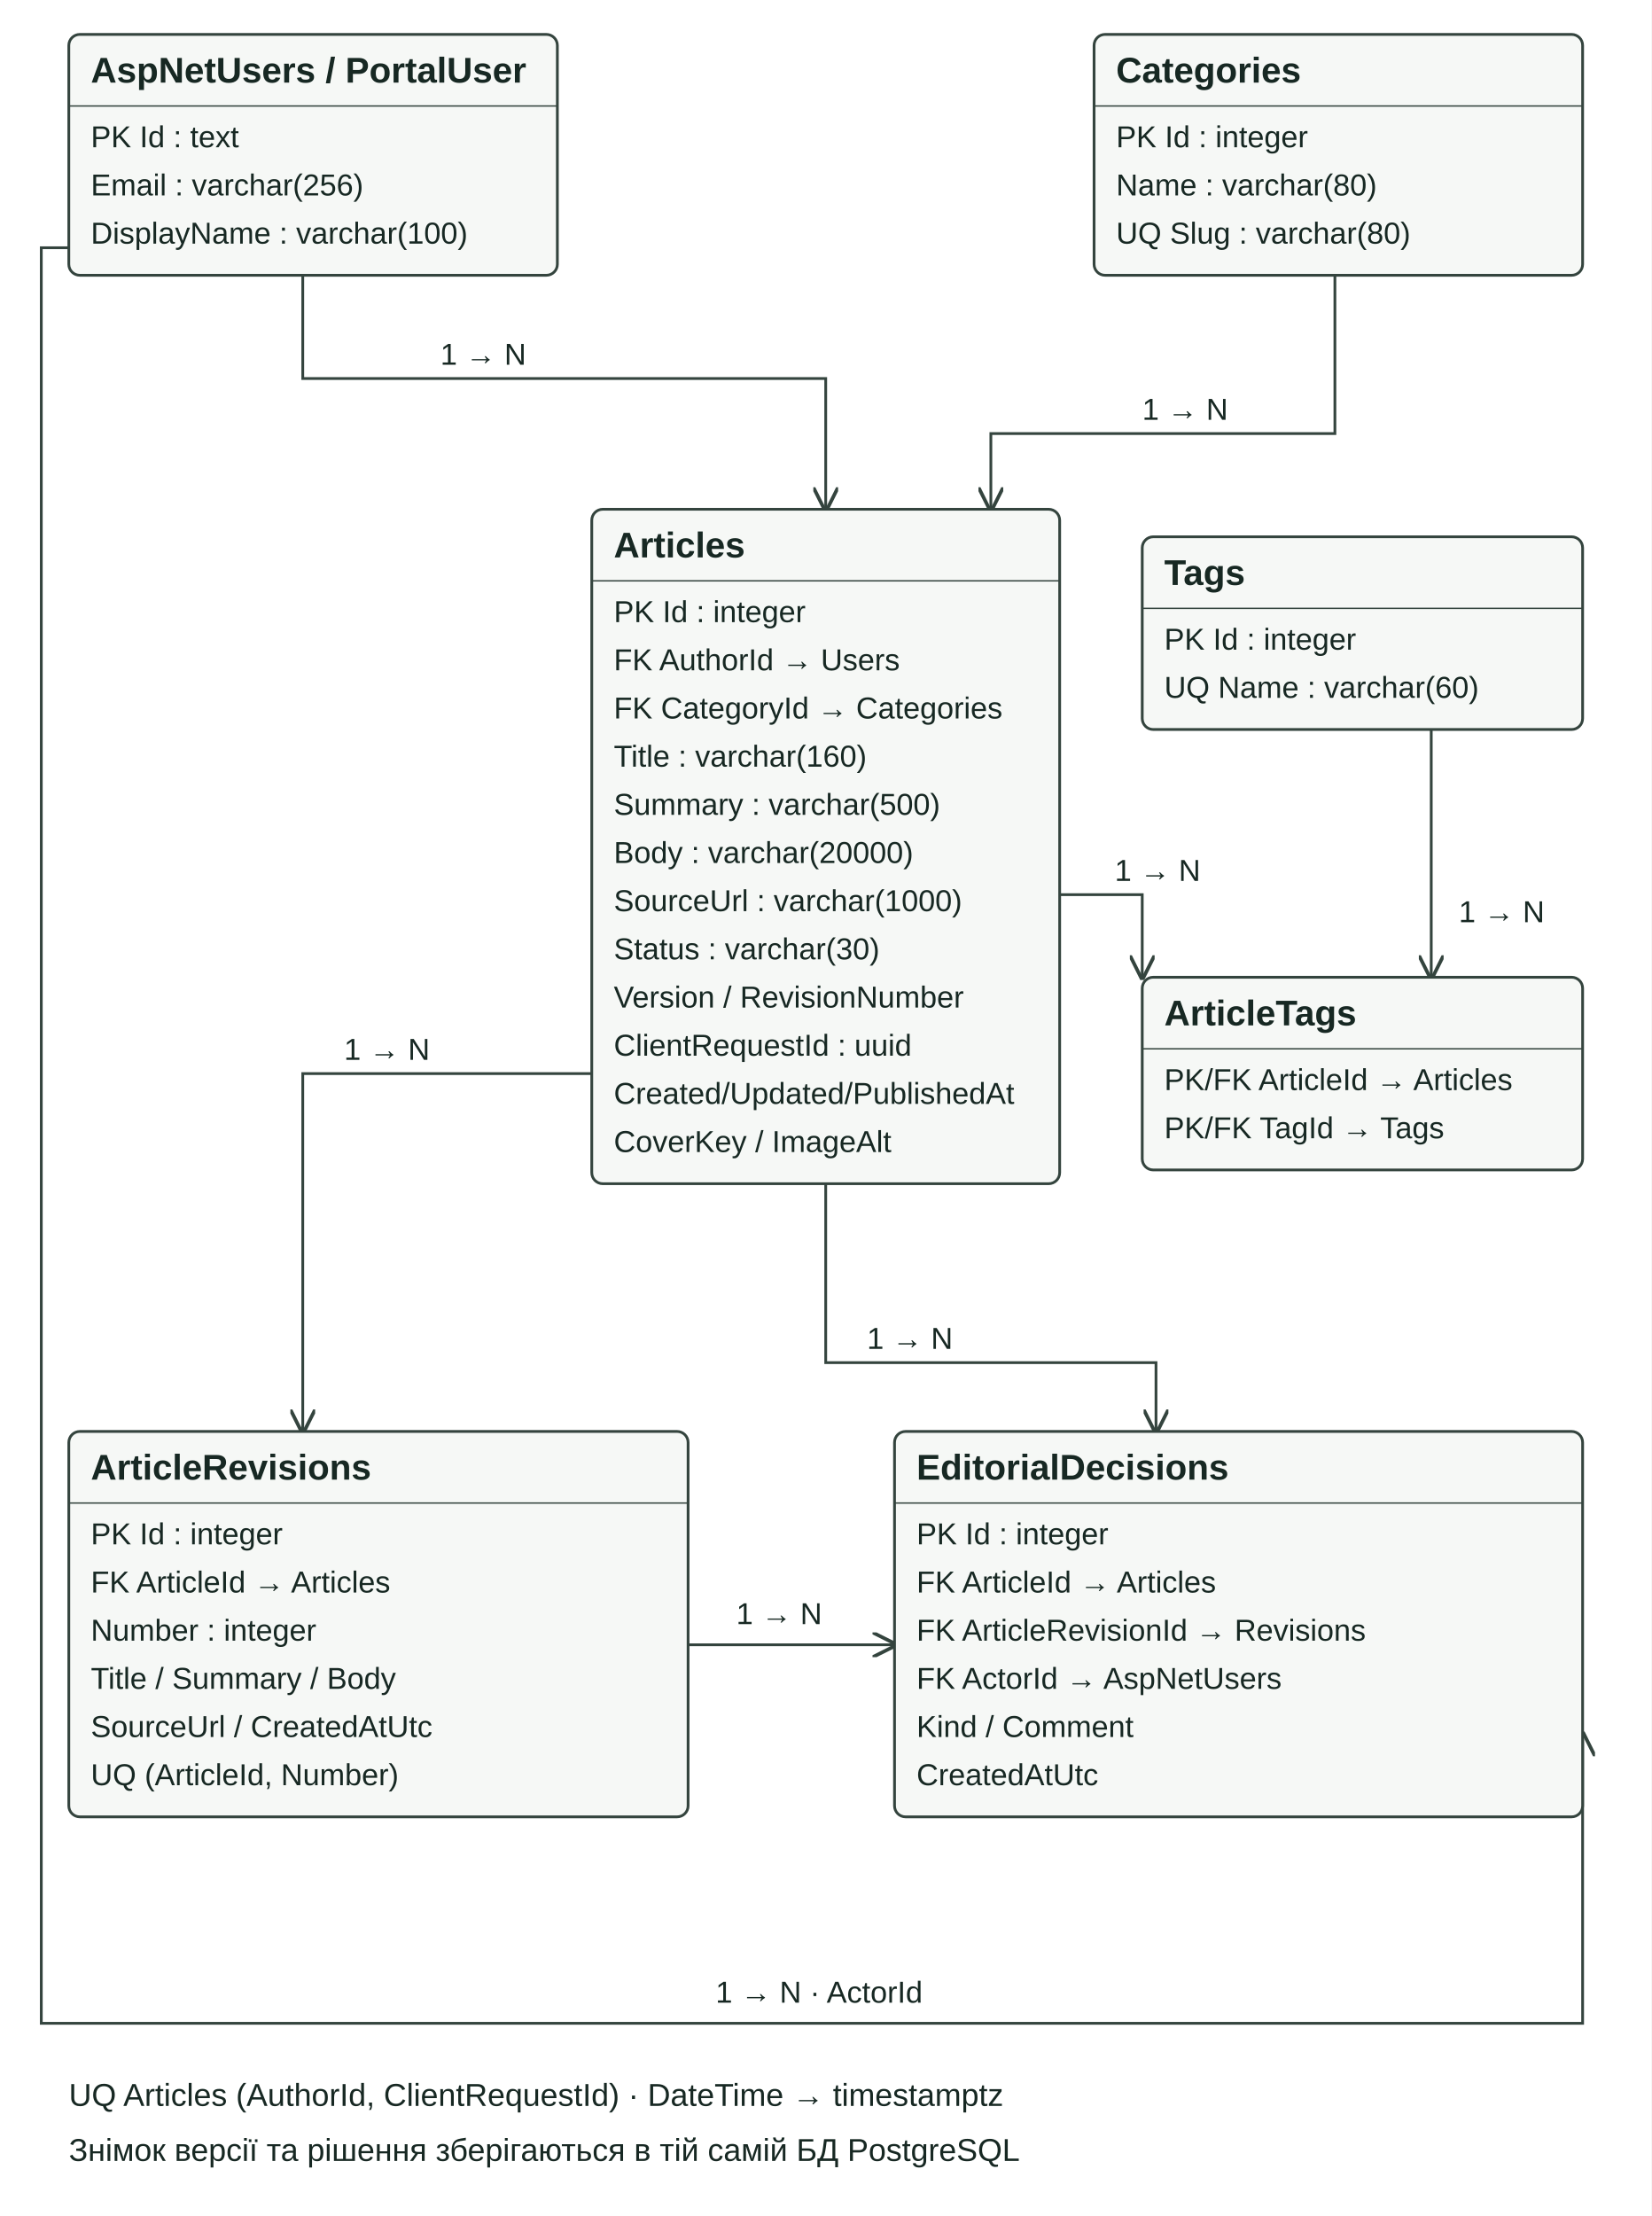
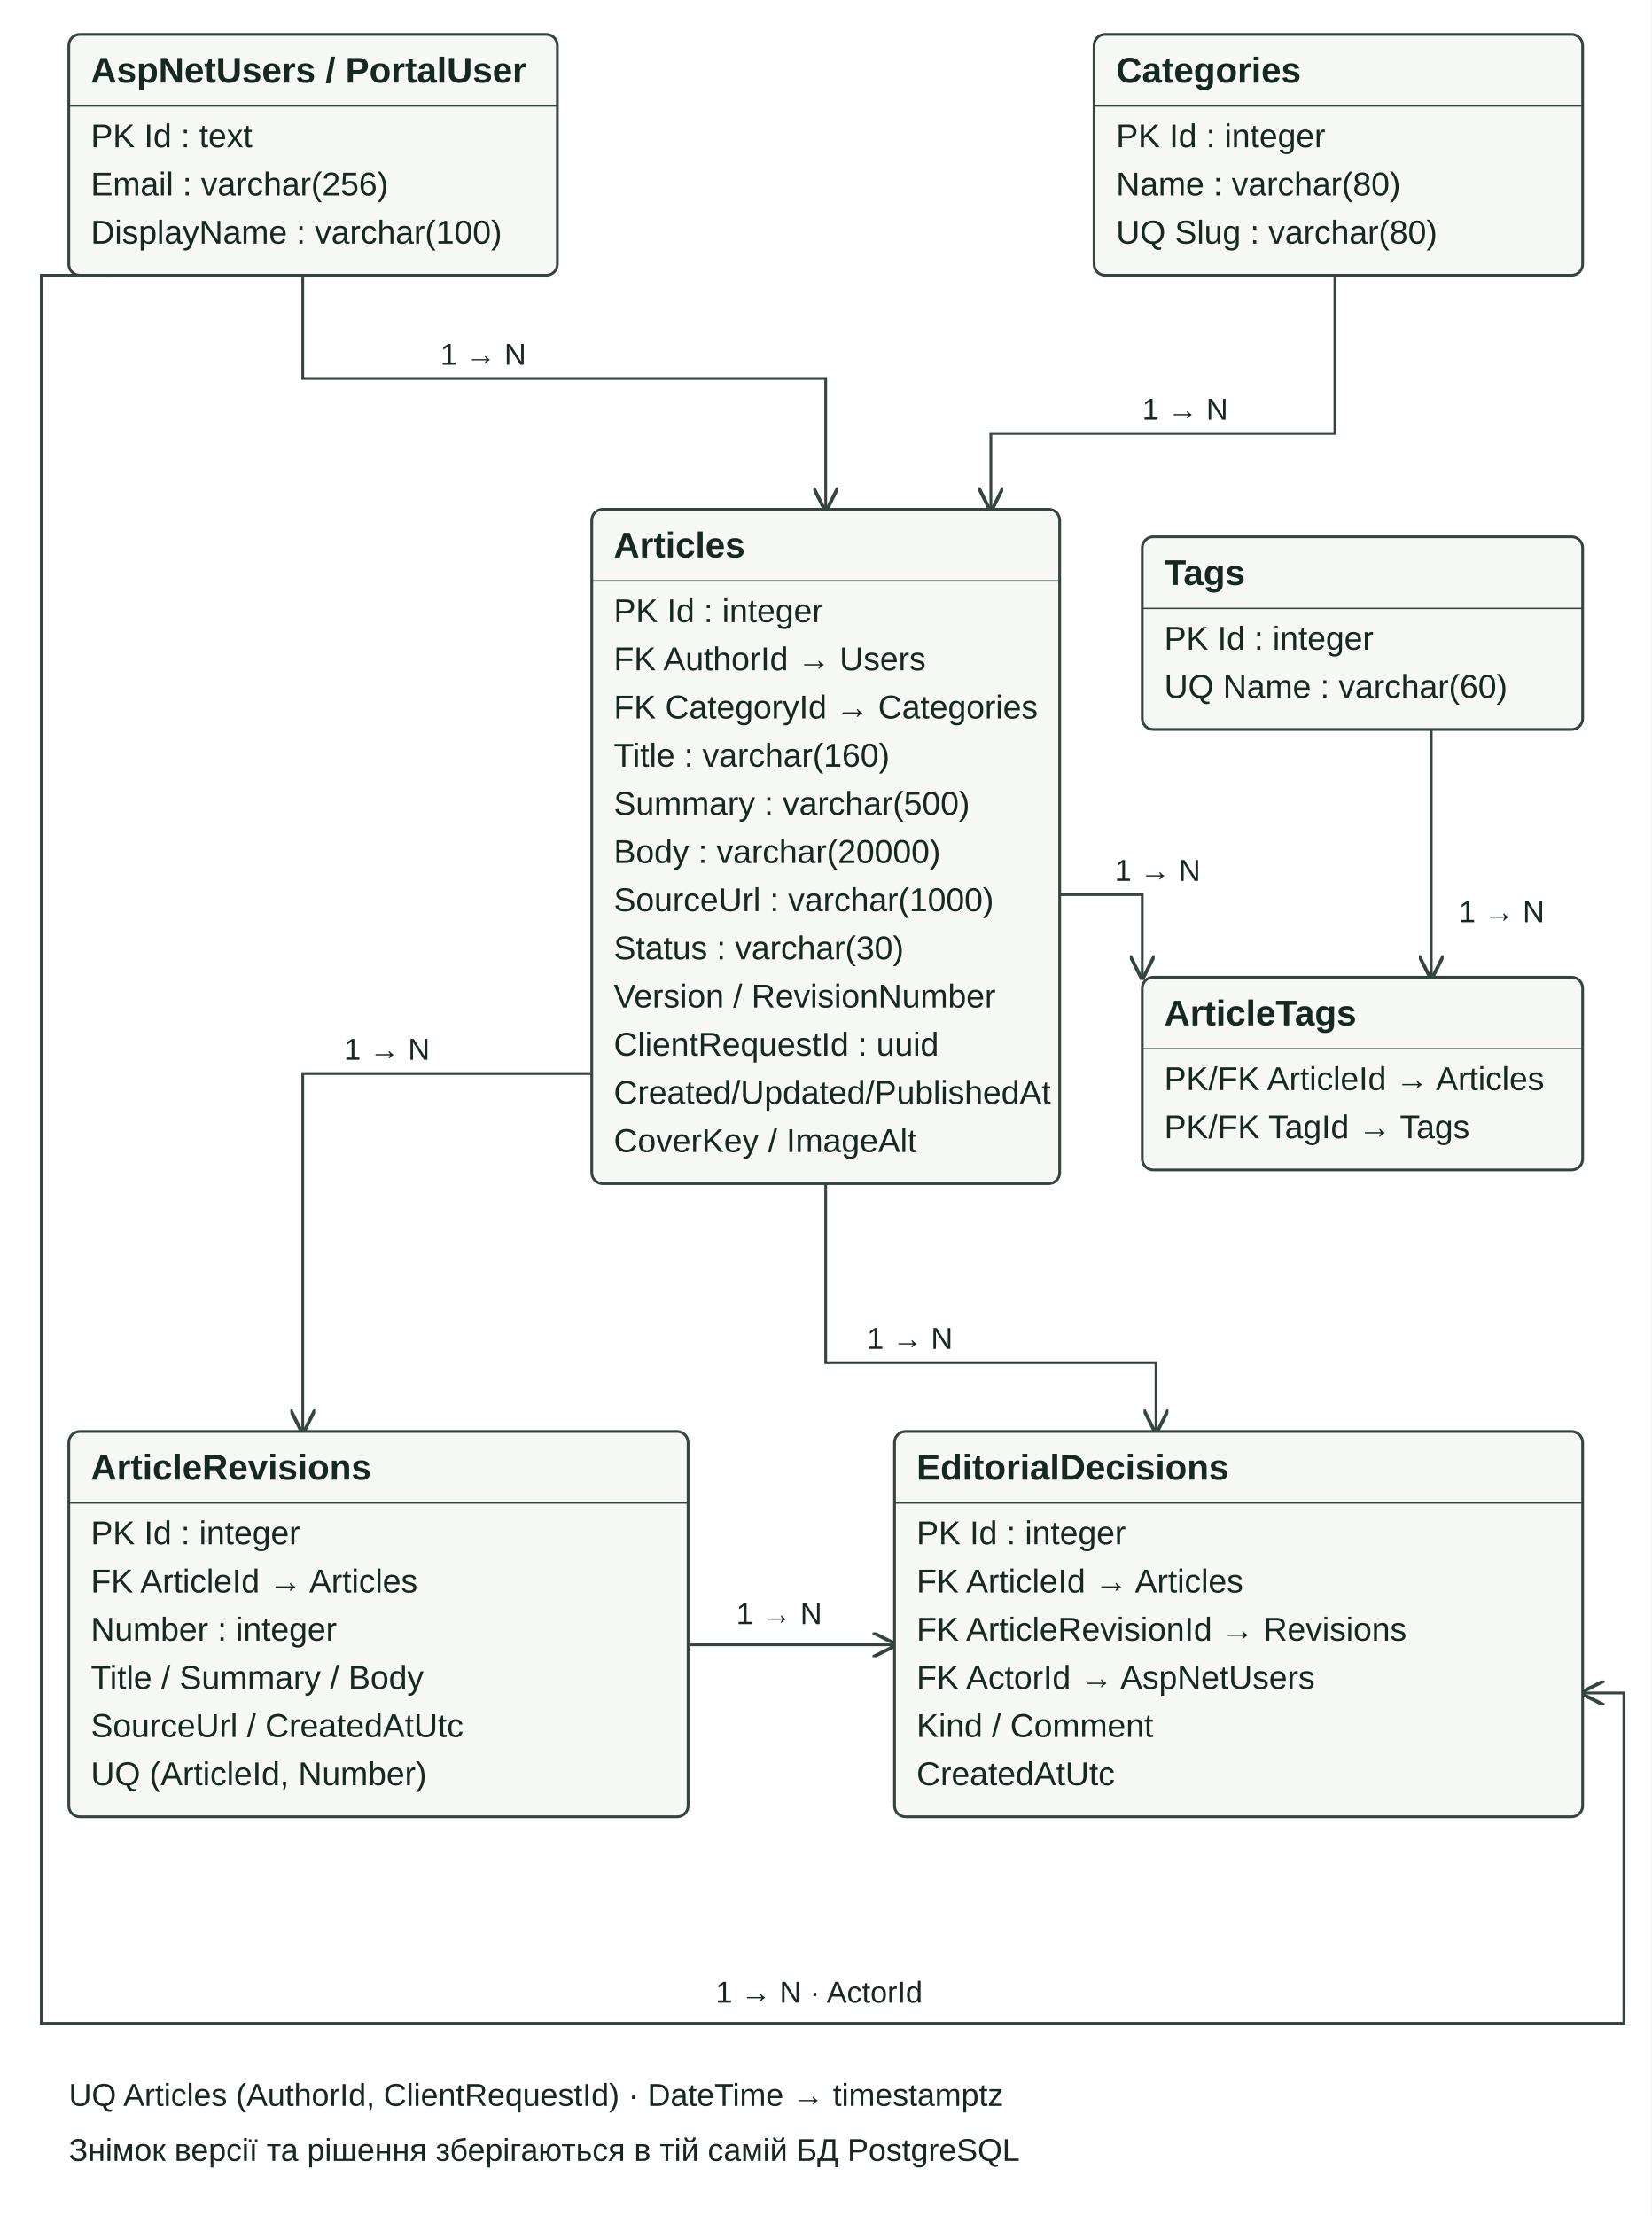
<svg xmlns="http://www.w3.org/2000/svg" width="1200" height="1610" viewBox="0 0 1200 1610">
  <defs>
    <marker id="arrow" markerWidth="9" markerHeight="9" refX="8" refY="4.5" orient="auto">
      <path d="M0 0L9 4.5L0 9" fill="none" stroke="#34443e" stroke-width="1.3" />
    </marker>
  </defs>
  <rect width="100%" height="100%" fill="white" />
  <polyline points="220,180 220,275 600,275 600,370" fill="none" stroke="#34443e" stroke-width="2" marker-end="url(#arrow)" />
  <rect x="316" y="242" width="60" height="30" fill="white" />
  <text x="320" y="265" font-family="Arial" font-size="22" fill="#172823" text-anchor="start" font-weight="400">1 → N</text>
  <polyline points="970,180 970,315 720,315 720,370" fill="none" stroke="#34443e" stroke-width="2" marker-end="url(#arrow)" />
  <rect x="826" y="282" width="60" height="30" fill="white" />
  <text x="830" y="305" font-family="Arial" font-size="22" fill="#172823" text-anchor="start" font-weight="400">1 → N</text>
  <polyline points="430,780 220,780 220,1040" fill="none" stroke="#34443e" stroke-width="2" marker-end="url(#arrow)" />
  <rect x="246" y="747" width="60" height="30" fill="white" />
  <text x="250" y="770" font-family="Arial" font-size="22" fill="#172823" text-anchor="start" font-weight="400">1 → N</text>
  <polyline points="600,860 600,990 840,990 840,1040" fill="none" stroke="#34443e" stroke-width="2" marker-end="url(#arrow)" />
  <rect x="626" y="957" width="60" height="30" fill="white" />
  <text x="630" y="980" font-family="Arial" font-size="22" fill="#172823" text-anchor="start" font-weight="400">1 → N</text>
  <polyline points="1040,530 1040,710" fill="none" stroke="#34443e" stroke-width="2" marker-end="url(#arrow)" />
  <rect x="1056" y="647" width="60" height="30" fill="white" />
  <text x="1060" y="670" font-family="Arial" font-size="22" fill="#172823" text-anchor="start" font-weight="400">1 → N</text>
  <polyline points="770,650 830,650 830,710" fill="none" stroke="#34443e" stroke-width="2" marker-end="url(#arrow)" />
  <rect x="806" y="617" width="60" height="30" fill="white" />
  <text x="810" y="640" font-family="Arial" font-size="22" fill="#172823" text-anchor="start" font-weight="400">1 → N</text>
  <polyline points="500,1195 650,1195" fill="none" stroke="#34443e" stroke-width="2" marker-end="url(#arrow)" />
  <rect x="531" y="1157" width="60" height="30" fill="white" />
  <text x="535" y="1180" font-family="Arial" font-size="22" fill="#172823" text-anchor="start" font-weight="400">1 → N</text>
-   <polyline points="80,180 30,180 30,1470 1150,1470 1150,1260" fill="none" stroke="#34443e" stroke-width="2" marker-end="url(#arrow)" />
+   <polyline points="80,200 30,200 30,1470 1180,1470 1180,1230 1150,1230" fill="none" stroke="#34443e" stroke-width="2" marker-end="url(#arrow)" />
  <rect x="516" y="1432" width="180" height="30" fill="white" />
  <text x="520" y="1455" font-family="Arial" font-size="22" fill="#172823" text-anchor="start" font-weight="400">1 → N · ActorId</text>
  <rect x="50" y="25" width="355" height="175" rx="8" fill="#f6f8f6" stroke="#34443e" stroke-width="2" />
  <path d="M50 77H405" stroke="#34443e" />
  <text x="66" y="60" font-family="Arial" font-size="26" fill="#172823" text-anchor="start" font-weight="700">AspNetUsers / PortalUser</text>
-   <text x="66" y="107" font-family="Arial" font-size="22" fill="#172823" text-anchor="start" font-weight="400">PK Id : text</text>
-   <text x="66" y="142" font-family="Arial" font-size="22" fill="#172823" text-anchor="start" font-weight="400">Email : varchar(256)</text>
-   <text x="66" y="177" font-family="Arial" font-size="22" fill="#172823" text-anchor="start" font-weight="400">DisplayName : varchar(100)</text>
+   <text x="66" y="107" font-family="Arial" font-size="24" fill="#172823" text-anchor="start" font-weight="400">PK Id : text</text>
+   <text x="66" y="142" font-family="Arial" font-size="24" fill="#172823" text-anchor="start" font-weight="400">Email : varchar(256)</text>
+   <text x="66" y="177" font-family="Arial" font-size="24" fill="#172823" text-anchor="start" font-weight="400">DisplayName : varchar(100)</text>
  <rect x="795" y="25" width="355" height="175" rx="8" fill="#f6f8f6" stroke="#34443e" stroke-width="2" />
  <path d="M795 77H1150" stroke="#34443e" />
  <text x="811" y="60" font-family="Arial" font-size="26" fill="#172823" text-anchor="start" font-weight="700">Categories</text>
-   <text x="811" y="107" font-family="Arial" font-size="22" fill="#172823" text-anchor="start" font-weight="400">PK Id : integer</text>
-   <text x="811" y="142" font-family="Arial" font-size="22" fill="#172823" text-anchor="start" font-weight="400">Name : varchar(80)</text>
-   <text x="811" y="177" font-family="Arial" font-size="22" fill="#172823" text-anchor="start" font-weight="400">UQ Slug : varchar(80)</text>
+   <text x="811" y="107" font-family="Arial" font-size="24" fill="#172823" text-anchor="start" font-weight="400">PK Id : integer</text>
+   <text x="811" y="142" font-family="Arial" font-size="24" fill="#172823" text-anchor="start" font-weight="400">Name : varchar(80)</text>
+   <text x="811" y="177" font-family="Arial" font-size="24" fill="#172823" text-anchor="start" font-weight="400">UQ Slug : varchar(80)</text>
  <rect x="430" y="370" width="340" height="490" rx="8" fill="#f6f8f6" stroke="#34443e" stroke-width="2" />
  <path d="M430 422H770" stroke="#34443e" />
  <text x="446" y="405" font-family="Arial" font-size="26" fill="#172823" text-anchor="start" font-weight="700">Articles</text>
-   <text x="446" y="452" font-family="Arial" font-size="22" fill="#172823" text-anchor="start" font-weight="400">PK Id : integer</text>
-   <text x="446" y="487" font-family="Arial" font-size="22" fill="#172823" text-anchor="start" font-weight="400">FK AuthorId → Users</text>
-   <text x="446" y="522" font-family="Arial" font-size="22" fill="#172823" text-anchor="start" font-weight="400">FK CategoryId → Categories</text>
-   <text x="446" y="557" font-family="Arial" font-size="22" fill="#172823" text-anchor="start" font-weight="400">Title : varchar(160)</text>
-   <text x="446" y="592" font-family="Arial" font-size="22" fill="#172823" text-anchor="start" font-weight="400">Summary : varchar(500)</text>
-   <text x="446" y="627" font-family="Arial" font-size="22" fill="#172823" text-anchor="start" font-weight="400">Body : varchar(20000)</text>
-   <text x="446" y="662" font-family="Arial" font-size="22" fill="#172823" text-anchor="start" font-weight="400">SourceUrl : varchar(1000)</text>
-   <text x="446" y="697" font-family="Arial" font-size="22" fill="#172823" text-anchor="start" font-weight="400">Status : varchar(30)</text>
-   <text x="446" y="732" font-family="Arial" font-size="22" fill="#172823" text-anchor="start" font-weight="400">Version / RevisionNumber</text>
-   <text x="446" y="767" font-family="Arial" font-size="22" fill="#172823" text-anchor="start" font-weight="400">ClientRequestId : uuid</text>
-   <text x="446" y="802" font-family="Arial" font-size="22" fill="#172823" text-anchor="start" font-weight="400">Created/Updated/PublishedAt</text>
-   <text x="446" y="837" font-family="Arial" font-size="22" fill="#172823" text-anchor="start" font-weight="400">CoverKey / ImageAlt</text>
+   <text x="446" y="452" font-family="Arial" font-size="24" fill="#172823" text-anchor="start" font-weight="400">PK Id : integer</text>
+   <text x="446" y="487" font-family="Arial" font-size="24" fill="#172823" text-anchor="start" font-weight="400">FK AuthorId → Users</text>
+   <text x="446" y="522" font-family="Arial" font-size="24" fill="#172823" text-anchor="start" font-weight="400">FK CategoryId → Categories</text>
+   <text x="446" y="557" font-family="Arial" font-size="24" fill="#172823" text-anchor="start" font-weight="400">Title : varchar(160)</text>
+   <text x="446" y="592" font-family="Arial" font-size="24" fill="#172823" text-anchor="start" font-weight="400">Summary : varchar(500)</text>
+   <text x="446" y="627" font-family="Arial" font-size="24" fill="#172823" text-anchor="start" font-weight="400">Body : varchar(20000)</text>
+   <text x="446" y="662" font-family="Arial" font-size="24" fill="#172823" text-anchor="start" font-weight="400">SourceUrl : varchar(1000)</text>
+   <text x="446" y="697" font-family="Arial" font-size="24" fill="#172823" text-anchor="start" font-weight="400">Status : varchar(30)</text>
+   <text x="446" y="732" font-family="Arial" font-size="24" fill="#172823" text-anchor="start" font-weight="400">Version / RevisionNumber</text>
+   <text x="446" y="767" font-family="Arial" font-size="24" fill="#172823" text-anchor="start" font-weight="400">ClientRequestId : uuid</text>
+   <text x="446" y="802" font-family="Arial" font-size="24" fill="#172823" text-anchor="start" font-weight="400">Created/Updated/PublishedAt</text>
+   <text x="446" y="837" font-family="Arial" font-size="24" fill="#172823" text-anchor="start" font-weight="400">CoverKey / ImageAlt</text>
  <rect x="830" y="390" width="320" height="140" rx="8" fill="#f6f8f6" stroke="#34443e" stroke-width="2" />
  <path d="M830 442H1150" stroke="#34443e" />
  <text x="846" y="425" font-family="Arial" font-size="26" fill="#172823" text-anchor="start" font-weight="700">Tags</text>
-   <text x="846" y="472" font-family="Arial" font-size="22" fill="#172823" text-anchor="start" font-weight="400">PK Id : integer</text>
-   <text x="846" y="507" font-family="Arial" font-size="22" fill="#172823" text-anchor="start" font-weight="400">UQ Name : varchar(60)</text>
+   <text x="846" y="472" font-family="Arial" font-size="24" fill="#172823" text-anchor="start" font-weight="400">PK Id : integer</text>
+   <text x="846" y="507" font-family="Arial" font-size="24" fill="#172823" text-anchor="start" font-weight="400">UQ Name : varchar(60)</text>
  <rect x="830" y="710" width="320" height="140" rx="8" fill="#f6f8f6" stroke="#34443e" stroke-width="2" />
  <path d="M830 762H1150" stroke="#34443e" />
  <text x="846" y="745" font-family="Arial" font-size="26" fill="#172823" text-anchor="start" font-weight="700">ArticleTags</text>
-   <text x="846" y="792" font-family="Arial" font-size="22" fill="#172823" text-anchor="start" font-weight="400">PK/FK ArticleId → Articles</text>
-   <text x="846" y="827" font-family="Arial" font-size="22" fill="#172823" text-anchor="start" font-weight="400">PK/FK TagId → Tags</text>
+   <text x="846" y="792" font-family="Arial" font-size="24" fill="#172823" text-anchor="start" font-weight="400">PK/FK ArticleId → Articles</text>
+   <text x="846" y="827" font-family="Arial" font-size="24" fill="#172823" text-anchor="start" font-weight="400">PK/FK TagId → Tags</text>
  <rect x="50" y="1040" width="450" height="280" rx="8" fill="#f6f8f6" stroke="#34443e" stroke-width="2" />
  <path d="M50 1092H500" stroke="#34443e" />
  <text x="66" y="1075" font-family="Arial" font-size="26" fill="#172823" text-anchor="start" font-weight="700">ArticleRevisions</text>
-   <text x="66" y="1122" font-family="Arial" font-size="22" fill="#172823" text-anchor="start" font-weight="400">PK Id : integer</text>
-   <text x="66" y="1157" font-family="Arial" font-size="22" fill="#172823" text-anchor="start" font-weight="400">FK ArticleId → Articles</text>
-   <text x="66" y="1192" font-family="Arial" font-size="22" fill="#172823" text-anchor="start" font-weight="400">Number : integer</text>
-   <text x="66" y="1227" font-family="Arial" font-size="22" fill="#172823" text-anchor="start" font-weight="400">Title / Summary / Body</text>
-   <text x="66" y="1262" font-family="Arial" font-size="22" fill="#172823" text-anchor="start" font-weight="400">SourceUrl / CreatedAtUtc</text>
-   <text x="66" y="1297" font-family="Arial" font-size="22" fill="#172823" text-anchor="start" font-weight="400">UQ (ArticleId, Number)</text>
+   <text x="66" y="1122" font-family="Arial" font-size="24" fill="#172823" text-anchor="start" font-weight="400">PK Id : integer</text>
+   <text x="66" y="1157" font-family="Arial" font-size="24" fill="#172823" text-anchor="start" font-weight="400">FK ArticleId → Articles</text>
+   <text x="66" y="1192" font-family="Arial" font-size="24" fill="#172823" text-anchor="start" font-weight="400">Number : integer</text>
+   <text x="66" y="1227" font-family="Arial" font-size="24" fill="#172823" text-anchor="start" font-weight="400">Title / Summary / Body</text>
+   <text x="66" y="1262" font-family="Arial" font-size="24" fill="#172823" text-anchor="start" font-weight="400">SourceUrl / CreatedAtUtc</text>
+   <text x="66" y="1297" font-family="Arial" font-size="24" fill="#172823" text-anchor="start" font-weight="400">UQ (ArticleId, Number)</text>
  <rect x="650" y="1040" width="500" height="280" rx="8" fill="#f6f8f6" stroke="#34443e" stroke-width="2" />
  <path d="M650 1092H1150" stroke="#34443e" />
  <text x="666" y="1075" font-family="Arial" font-size="26" fill="#172823" text-anchor="start" font-weight="700">EditorialDecisions</text>
-   <text x="666" y="1122" font-family="Arial" font-size="22" fill="#172823" text-anchor="start" font-weight="400">PK Id : integer</text>
-   <text x="666" y="1157" font-family="Arial" font-size="22" fill="#172823" text-anchor="start" font-weight="400">FK ArticleId → Articles</text>
-   <text x="666" y="1192" font-family="Arial" font-size="22" fill="#172823" text-anchor="start" font-weight="400">FK ArticleRevisionId → Revisions</text>
-   <text x="666" y="1227" font-family="Arial" font-size="22" fill="#172823" text-anchor="start" font-weight="400">FK ActorId → AspNetUsers</text>
-   <text x="666" y="1262" font-family="Arial" font-size="22" fill="#172823" text-anchor="start" font-weight="400">Kind / Comment</text>
-   <text x="666" y="1297" font-family="Arial" font-size="22" fill="#172823" text-anchor="start" font-weight="400">CreatedAtUtc</text>
+   <text x="666" y="1122" font-family="Arial" font-size="24" fill="#172823" text-anchor="start" font-weight="400">PK Id : integer</text>
+   <text x="666" y="1157" font-family="Arial" font-size="24" fill="#172823" text-anchor="start" font-weight="400">FK ArticleId → Articles</text>
+   <text x="666" y="1192" font-family="Arial" font-size="24" fill="#172823" text-anchor="start" font-weight="400">FK ArticleRevisionId → Revisions</text>
+   <text x="666" y="1227" font-family="Arial" font-size="24" fill="#172823" text-anchor="start" font-weight="400">FK ActorId → AspNetUsers</text>
+   <text x="666" y="1262" font-family="Arial" font-size="24" fill="#172823" text-anchor="start" font-weight="400">Kind / Comment</text>
+   <text x="666" y="1297" font-family="Arial" font-size="24" fill="#172823" text-anchor="start" font-weight="400">CreatedAtUtc</text>
  <text x="50" y="1530" font-family="Arial" font-size="23" fill="#172823" text-anchor="start" font-weight="400">UQ Articles (AuthorId, ClientRequestId) · DateTime → timestamptz</text>
  <text x="50" y="1570" font-family="Arial" font-size="23" fill="#172823" text-anchor="start" font-weight="400">Знімок версії та рішення зберігаються в тій самій БД PostgreSQL</text>
</svg>
